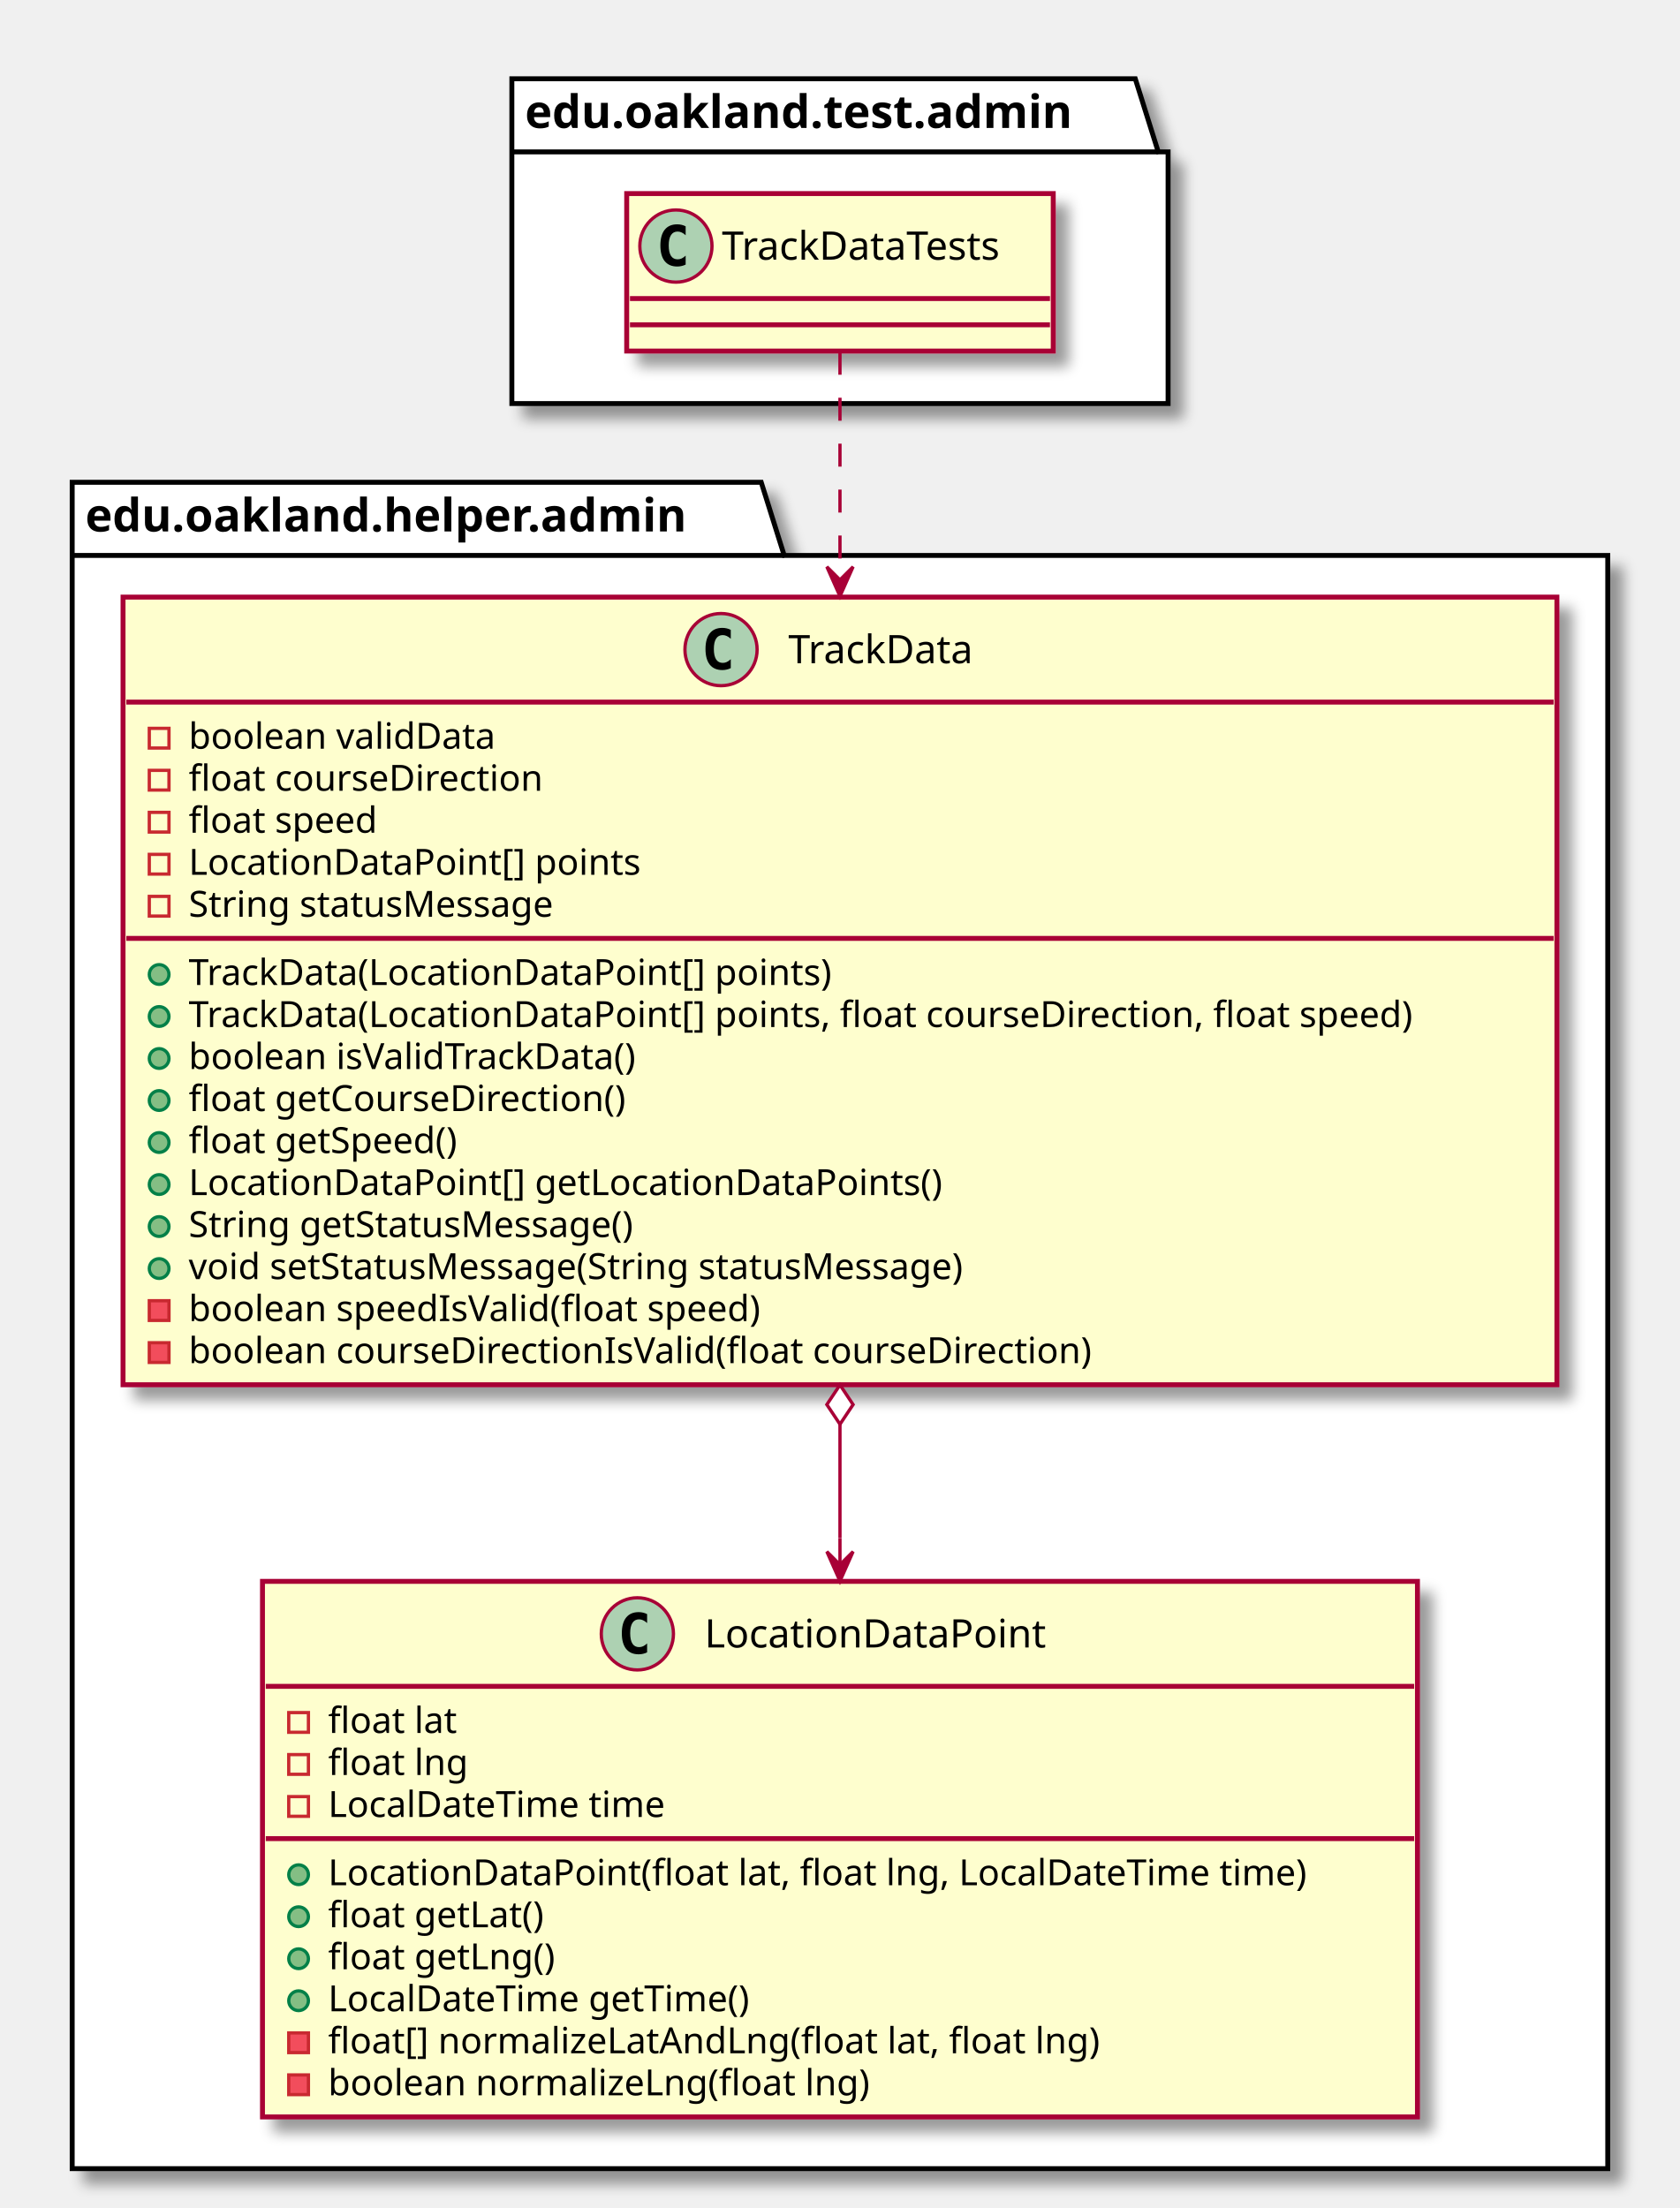
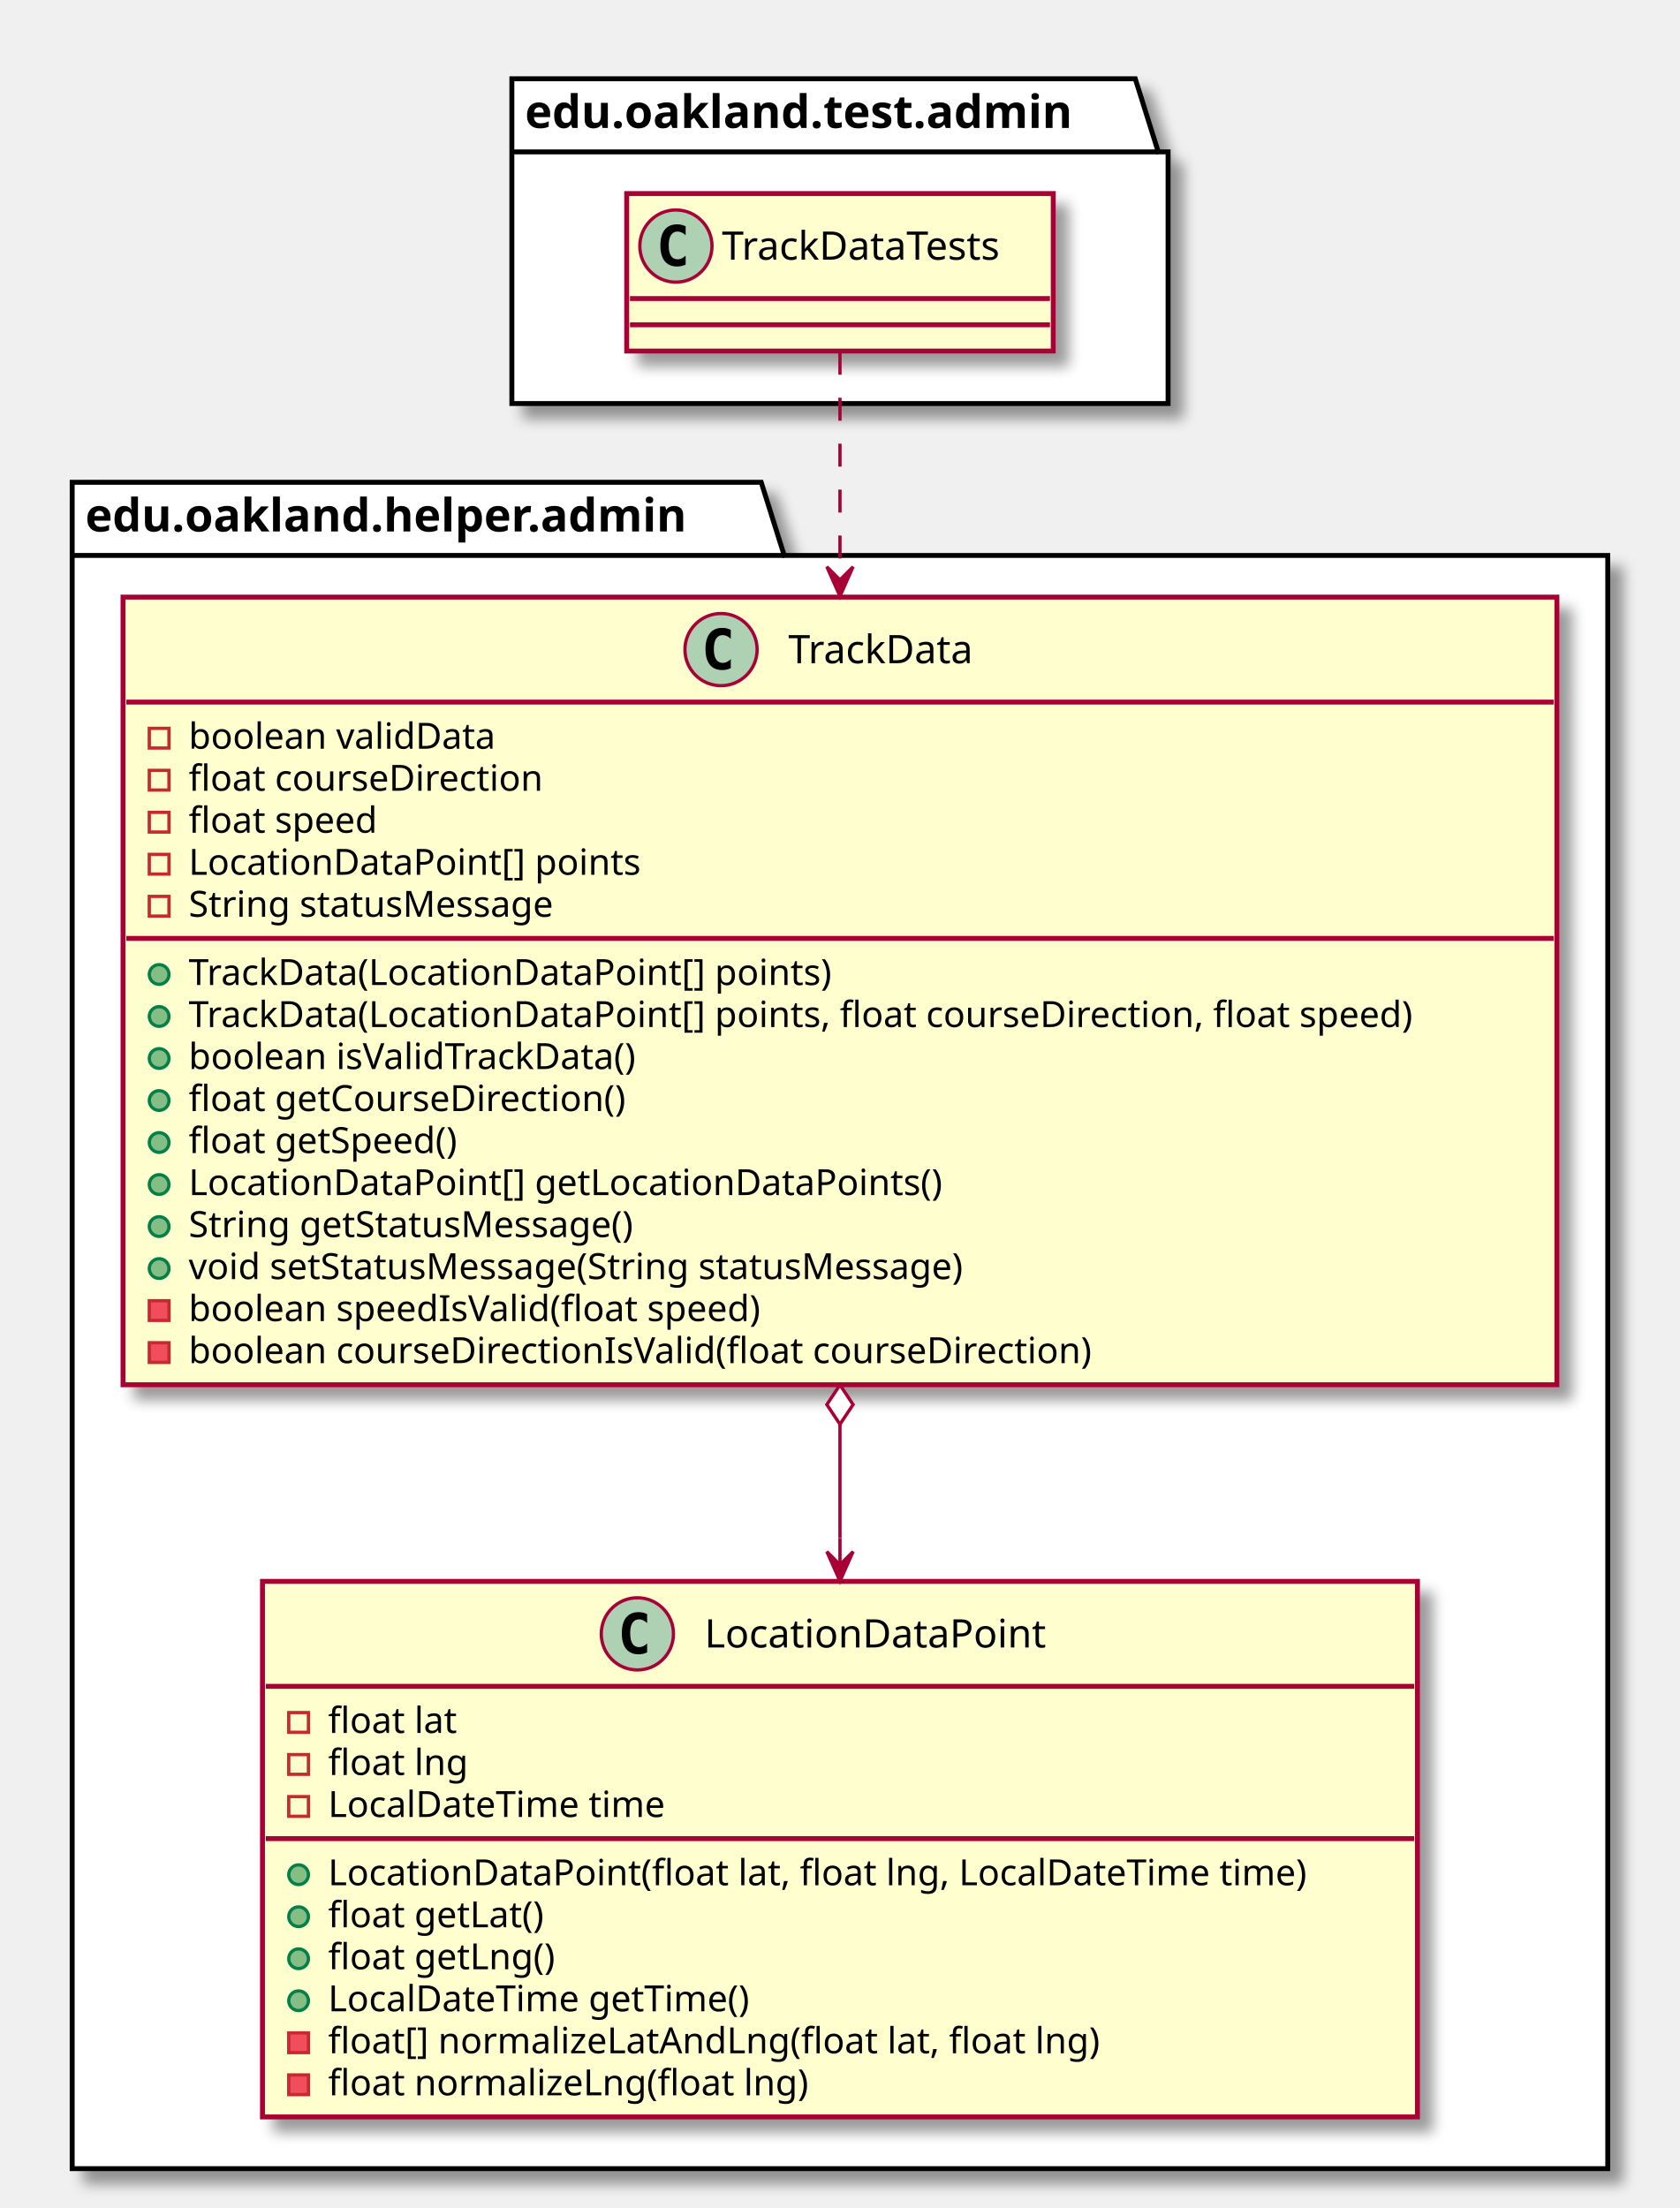
<svg xmlns="http://www.w3.org/2000/svg" contentScriptType="application/ecmascript" contentStyleType="text/css" height="673px" preserveAspectRatio="none" style="width:512px;height:673px;" version="1.1" viewBox="0 0 512 673" width="512px" zoomAndPan="magnify">
  <defs>
-     <filter height="300%" id="f106vfjqra92mh" width="300%" x="-1" y="-1">
+     <filter height="300%" id="f1ozrkcdce9ebn" width="300%" x="-1" y="-1">
      <feGaussianBlur result="blurOut" stdDeviation="2.0" />
      <feColorMatrix in="blurOut" result="blurOut2" type="matrix" values="0 0 0 0 0 0 0 0 0 0 0 0 0 0 0 0 0 0 .4 0" />
      <feOffset dx="4.0" dy="4.0" in="blurOut2" result="blurOut3" />
      <feBlend in="SourceGraphic" in2="blurOut3" mode="normal" />
    </filter>
  </defs>
  <g>
-     <polygon fill="#FFFFFF" filter="url(#f106vfjqra92mh)" points="156,24,346,24,353,46.297,356,46.297,356,123,156,123,156,24" style="stroke: #000000; stroke-width: 1.5;" />
+     <polygon fill="#FFFFFF" filter="url(#f1ozrkcdce9ebn)" points="156,24,346,24,353,46.297,356,46.297,356,123,156,123,156,24" style="stroke: #000000; stroke-width: 1.5;" />
    <line style="stroke: #000000; stroke-width: 1.5;" x1="156" x2="353" y1="46.297" y2="46.297" />
    <text fill="#000000" font-family="sans-serif" font-size="14" font-weight="bold" lengthAdjust="spacingAndGlyphs" textLength="184" x="160" y="38.995">edu.oakland.test.admin</text>
-     <polygon fill="#FFFFFF" filter="url(#f106vfjqra92mh)" points="22,147,232,147,239,169.297,490,169.297,490,661,22,661,22,147" style="stroke: #000000; stroke-width: 1.5;" />
+     <polygon fill="#FFFFFF" filter="url(#f1ozrkcdce9ebn)" points="22,147,232,147,239,169.297,490,169.297,490,661,22,661,22,147" style="stroke: #000000; stroke-width: 1.5;" />
    <line style="stroke: #000000; stroke-width: 1.5;" x1="22" x2="239" y1="169.297" y2="169.297" />
    <text fill="#000000" font-family="sans-serif" font-size="14" font-weight="bold" lengthAdjust="spacingAndGlyphs" textLength="204" x="26" y="161.995">edu.oakland.helper.admin</text>
-     <rect fill="#FEFECE" filter="url(#f106vfjqra92mh)" height="48" id="TrackDataTests" style="stroke: #A80036; stroke-width: 1.5;" width="130" x="191" y="59" />
+     <rect fill="#FEFECE" filter="url(#f1ozrkcdce9ebn)" height="48" id="TrackDataTests" style="stroke: #A80036; stroke-width: 1.5;" width="130" x="191" y="59" />
    <ellipse cx="206" cy="75" fill="#ADD1B2" rx="11" ry="11" style="stroke: #A80036; stroke-width: 1.0;" />
    <path d="M208.969,80.641 Q208.391,80.938 207.75,81.078 Q207.109,81.234 206.406,81.234 Q203.906,81.234 202.578,79.594 Q201.266,77.938 201.266,74.812 Q201.266,71.688 202.578,70.031 Q203.906,68.375 206.406,68.375 Q207.109,68.375 207.75,68.531 Q208.406,68.688 208.969,68.984 L208.969,71.703 Q208.344,71.125 207.75,70.859 Q207.156,70.578 206.531,70.578 Q205.188,70.578 204.5,71.656 Q203.812,72.719 203.812,74.812 Q203.812,76.906 204.5,77.984 Q205.188,79.047 206.531,79.047 Q207.156,79.047 207.75,78.781 Q208.344,78.5 208.969,77.922 L208.969,80.641 Z " />
    <text fill="#000000" font-family="sans-serif" font-size="12" lengthAdjust="spacingAndGlyphs" textLength="98" x="220" y="79.154">TrackDataTests</text>
    <line style="stroke: #A80036; stroke-width: 1.5;" x1="192" x2="320" y1="91" y2="91" />
    <line style="stroke: #A80036; stroke-width: 1.5;" x1="192" x2="320" y1="99" y2="99" />
-     <rect fill="#FEFECE" filter="url(#f106vfjqra92mh)" height="240.07" id="TrackData" style="stroke: #A80036; stroke-width: 1.5;" width="437" x="37.5" y="182" />
+     <rect fill="#FEFECE" filter="url(#f1ozrkcdce9ebn)" height="240.07" id="TrackData" style="stroke: #A80036; stroke-width: 1.5;" width="437" x="37.5" y="182" />
    <ellipse cx="219.75" cy="198" fill="#ADD1B2" rx="11" ry="11" style="stroke: #A80036; stroke-width: 1.0;" />
    <path d="M222.719,203.641 Q222.141,203.938 221.5,204.078 Q220.859,204.234 220.156,204.234 Q217.656,204.234 216.328,202.594 Q215.016,200.938 215.016,197.812 Q215.016,194.688 216.328,193.031 Q217.656,191.375 220.156,191.375 Q220.859,191.375 221.5,191.531 Q222.156,191.688 222.719,191.984 L222.719,194.703 Q222.094,194.125 221.5,193.859 Q220.906,193.578 220.281,193.578 Q218.938,193.578 218.25,194.656 Q217.562,195.719 217.562,197.812 Q217.562,199.906 218.25,200.984 Q218.938,202.047 220.281,202.047 Q220.906,202.047 221.5,201.781 Q222.094,201.5 222.719,200.922 L222.719,203.641 Z " />
    <text fill="#000000" font-family="sans-serif" font-size="12" lengthAdjust="spacingAndGlyphs" textLength="64" x="240.25" y="202.154">TrackData</text>
    <line style="stroke: #A80036; stroke-width: 1.5;" x1="38.5" x2="473.5" y1="214" y2="214" />
    <rect fill="none" height="6" style="stroke: #C82930; stroke-width: 1.0;" width="6" x="45.5" y="222" />
    <text fill="#000000" font-family="sans-serif" font-size="11" lengthAdjust="spacingAndGlyphs" textLength="101" x="57.5" y="228.21">boolean validData</text>
    <rect fill="none" height="6" style="stroke: #C82930; stroke-width: 1.0;" width="6" x="45.5" y="234.805" />
    <text fill="#000000" font-family="sans-serif" font-size="11" lengthAdjust="spacingAndGlyphs" textLength="118" x="57.5" y="241.015">float courseDirection</text>
    <rect fill="none" height="6" style="stroke: #C82930; stroke-width: 1.0;" width="6" x="45.5" y="247.609" />
    <text fill="#000000" font-family="sans-serif" font-size="11" lengthAdjust="spacingAndGlyphs" textLength="64" x="57.5" y="253.82">float speed</text>
    <rect fill="none" height="6" style="stroke: #C82930; stroke-width: 1.0;" width="6" x="45.5" y="260.414" />
    <text fill="#000000" font-family="sans-serif" font-size="11" lengthAdjust="spacingAndGlyphs" textLength="148" x="57.5" y="266.625">LocationDataPoint[] points</text>
    <rect fill="none" height="6" style="stroke: #C82930; stroke-width: 1.0;" width="6" x="45.5" y="273.219" />
    <text fill="#000000" font-family="sans-serif" font-size="11" lengthAdjust="spacingAndGlyphs" textLength="125" x="57.5" y="279.429">String statusMessage</text>
    <line style="stroke: #A80036; stroke-width: 1.5;" x1="38.5" x2="473.5" y1="286.023" y2="286.023" />
    <ellipse cx="48.5" cy="297.023" fill="#84BE84" rx="3" ry="3" style="stroke: #038048; stroke-width: 1.0;" />
    <text fill="#000000" font-family="sans-serif" font-size="11" lengthAdjust="spacingAndGlyphs" textLength="213" x="57.5" y="300.234">TrackData(LocationDataPoint[] points)</text>
    <ellipse cx="48.5" cy="309.828" fill="#84BE84" rx="3" ry="3" style="stroke: #038048; stroke-width: 1.0;" />
    <text fill="#000000" font-family="sans-serif" font-size="11" lengthAdjust="spacingAndGlyphs" textLength="411" x="57.5" y="313.039">TrackData(LocationDataPoint[] points, float courseDirection, float speed)</text>
    <ellipse cx="48.5" cy="322.633" fill="#84BE84" rx="3" ry="3" style="stroke: #038048; stroke-width: 1.0;" />
    <text fill="#000000" font-family="sans-serif" font-size="11" lengthAdjust="spacingAndGlyphs" textLength="151" x="57.5" y="325.843">boolean isValidTrackData()</text>
    <ellipse cx="48.5" cy="335.438" fill="#84BE84" rx="3" ry="3" style="stroke: #038048; stroke-width: 1.0;" />
    <text fill="#000000" font-family="sans-serif" font-size="11" lengthAdjust="spacingAndGlyphs" textLength="146" x="57.5" y="338.648">float getCourseDirection()</text>
    <ellipse cx="48.5" cy="348.242" fill="#84BE84" rx="3" ry="3" style="stroke: #038048; stroke-width: 1.0;" />
    <text fill="#000000" font-family="sans-serif" font-size="11" lengthAdjust="spacingAndGlyphs" textLength="91" x="57.5" y="351.453">float getSpeed()</text>
    <ellipse cx="48.5" cy="361.047" fill="#84BE84" rx="3" ry="3" style="stroke: #038048; stroke-width: 1.0;" />
    <text fill="#000000" font-family="sans-serif" font-size="11" lengthAdjust="spacingAndGlyphs" textLength="247" x="57.5" y="364.257">LocationDataPoint[] getLocationDataPoints()</text>
    <ellipse cx="48.5" cy="373.852" fill="#84BE84" rx="3" ry="3" style="stroke: #038048; stroke-width: 1.0;" />
    <text fill="#000000" font-family="sans-serif" font-size="11" lengthAdjust="spacingAndGlyphs" textLength="152" x="57.5" y="377.062">String getStatusMessage()</text>
    <ellipse cx="48.5" cy="386.656" fill="#84BE84" rx="3" ry="3" style="stroke: #038048; stroke-width: 1.0;" />
    <text fill="#000000" font-family="sans-serif" font-size="11" lengthAdjust="spacingAndGlyphs" textLength="266" x="57.5" y="389.867">void setStatusMessage(String statusMessage)</text>
    <rect fill="#F24D5C" height="6" style="stroke: #C82930; stroke-width: 1.0;" width="6" x="45.5" y="396.461" />
    <text fill="#000000" font-family="sans-serif" font-size="11" lengthAdjust="spacingAndGlyphs" textLength="193" x="57.5" y="402.671">boolean speedIsValid(float speed)</text>
    <rect fill="#F24D5C" height="6" style="stroke: #C82930; stroke-width: 1.0;" width="6" x="45.5" y="409.266" />
    <text fill="#000000" font-family="sans-serif" font-size="11" lengthAdjust="spacingAndGlyphs" textLength="301" x="57.5" y="415.476">boolean courseDirectionIsValid(float courseDirection)</text>
-     <rect fill="#FEFECE" filter="url(#f106vfjqra92mh)" height="163.242" id="LocationDataPoint" style="stroke: #A80036; stroke-width: 1.5;" width="352" x="80" y="482" />
+     <rect fill="#FEFECE" filter="url(#f1ozrkcdce9ebn)" height="163.242" id="LocationDataPoint" style="stroke: #A80036; stroke-width: 1.5;" width="352" x="80" y="482" />
    <ellipse cx="194.25" cy="498" fill="#ADD1B2" rx="11" ry="11" style="stroke: #A80036; stroke-width: 1.0;" />
    <path d="M197.219,503.641 Q196.641,503.938 196,504.078 Q195.359,504.234 194.656,504.234 Q192.156,504.234 190.828,502.594 Q189.516,500.938 189.516,497.812 Q189.516,494.688 190.828,493.031 Q192.156,491.375 194.656,491.375 Q195.359,491.375 196,491.531 Q196.656,491.688 197.219,491.984 L197.219,494.703 Q196.594,494.125 196,493.859 Q195.406,493.578 194.781,493.578 Q193.438,493.578 192.75,494.656 Q192.062,495.719 192.062,497.812 Q192.062,499.906 192.75,500.984 Q193.438,502.047 194.781,502.047 Q195.406,502.047 196,501.781 Q196.594,501.5 197.219,500.922 L197.219,503.641 Z " />
    <text fill="#000000" font-family="sans-serif" font-size="12" lengthAdjust="spacingAndGlyphs" textLength="115" x="214.75" y="502.154">LocationDataPoint</text>
    <line style="stroke: #A80036; stroke-width: 1.5;" x1="81" x2="431" y1="514" y2="514" />
    <rect fill="none" height="6" style="stroke: #C82930; stroke-width: 1.0;" width="6" x="88" y="522" />
    <text fill="#000000" font-family="sans-serif" font-size="11" lengthAdjust="spacingAndGlyphs" textLength="43" x="100" y="528.21">float lat</text>
    <rect fill="none" height="6" style="stroke: #C82930; stroke-width: 1.0;" width="6" x="88" y="534.805" />
    <text fill="#000000" font-family="sans-serif" font-size="11" lengthAdjust="spacingAndGlyphs" textLength="46" x="100" y="541.015">float lng</text>
    <rect fill="none" height="6" style="stroke: #C82930; stroke-width: 1.0;" width="6" x="88" y="547.609" />
    <text fill="#000000" font-family="sans-serif" font-size="11" lengthAdjust="spacingAndGlyphs" textLength="112" x="100" y="553.82">LocalDateTime time</text>
    <line style="stroke: #A80036; stroke-width: 1.5;" x1="81" x2="431" y1="560.414" y2="560.414" />
    <ellipse cx="91" cy="571.414" fill="#84BE84" rx="3" ry="3" style="stroke: #038048; stroke-width: 1.0;" />
    <text fill="#000000" font-family="sans-serif" font-size="11" lengthAdjust="spacingAndGlyphs" textLength="326" x="100" y="574.625">LocationDataPoint(float lat, float lng, LocalDateTime time)</text>
    <ellipse cx="91" cy="584.219" fill="#84BE84" rx="3" ry="3" style="stroke: #038048; stroke-width: 1.0;" />
    <text fill="#000000" font-family="sans-serif" font-size="11" lengthAdjust="spacingAndGlyphs" textLength="72" x="100" y="587.429">float getLat()</text>
    <ellipse cx="91" cy="597.023" fill="#84BE84" rx="3" ry="3" style="stroke: #038048; stroke-width: 1.0;" />
    <text fill="#000000" font-family="sans-serif" font-size="11" lengthAdjust="spacingAndGlyphs" textLength="75" x="100" y="600.234">float getLng()</text>
    <ellipse cx="91" cy="609.828" fill="#84BE84" rx="3" ry="3" style="stroke: #038048; stroke-width: 1.0;" />
    <text fill="#000000" font-family="sans-serif" font-size="11" lengthAdjust="spacingAndGlyphs" textLength="141" x="100" y="613.039">LocalDateTime getTime()</text>
    <rect fill="#F24D5C" height="6" style="stroke: #C82930; stroke-width: 1.0;" width="6" x="88" y="619.633" />
    <text fill="#000000" font-family="sans-serif" font-size="11" lengthAdjust="spacingAndGlyphs" textLength="255" x="100" y="625.843">float[] normalizeLatAndLng(float lat, float lng)</text>
    <rect fill="#F24D5C" height="6" style="stroke: #C82930; stroke-width: 1.0;" width="6" x="88" y="632.438" />
-     <text fill="#000000" font-family="sans-serif" font-size="11" lengthAdjust="spacingAndGlyphs" textLength="178" x="100" y="638.648">boolean normalizeLng(float lng)</text>
+     <text fill="#000000" font-family="sans-serif" font-size="11" lengthAdjust="spacingAndGlyphs" textLength="158" x="100" y="638.648">float normalizeLng(float lng)</text>
    <path d="M256,434.12 C256,434.12 256,457.97 256,468.85 " fill="none" id="TrackData-LocationDataPoint" style="stroke: #A80036; stroke-width: 1.0;" />
    <polygon fill="#A80036" points="256,481.93,260,472.93,256,476.93,252,472.93,256,481.93" style="stroke: #A80036; stroke-width: 1.0;" />
    <line style="stroke: #A80036; stroke-width: 1.0;" x1="256" x2="256" y1="476.93" y2="468.93" />
    <polygon fill="#FFFFFF" points="256,422.12,252,428.12,256,434.12,260,428.12,256,422.12" style="stroke: #A80036; stroke-width: 1.0;" />
    <path d="M256,107.22 C256,124.6 256,149.85 256,176.42 " fill="none" id="TrackDataTests-&gt;TrackData" style="stroke: #A80036; stroke-width: 1.0; stroke-dasharray: 7.0,7.0;" />
    <polygon fill="#A80036" points="256,181.75,260,172.75,256,176.75,252,172.75,256,181.75" style="stroke: #A80036; stroke-width: 1.0;" />
  </g>
</svg>
